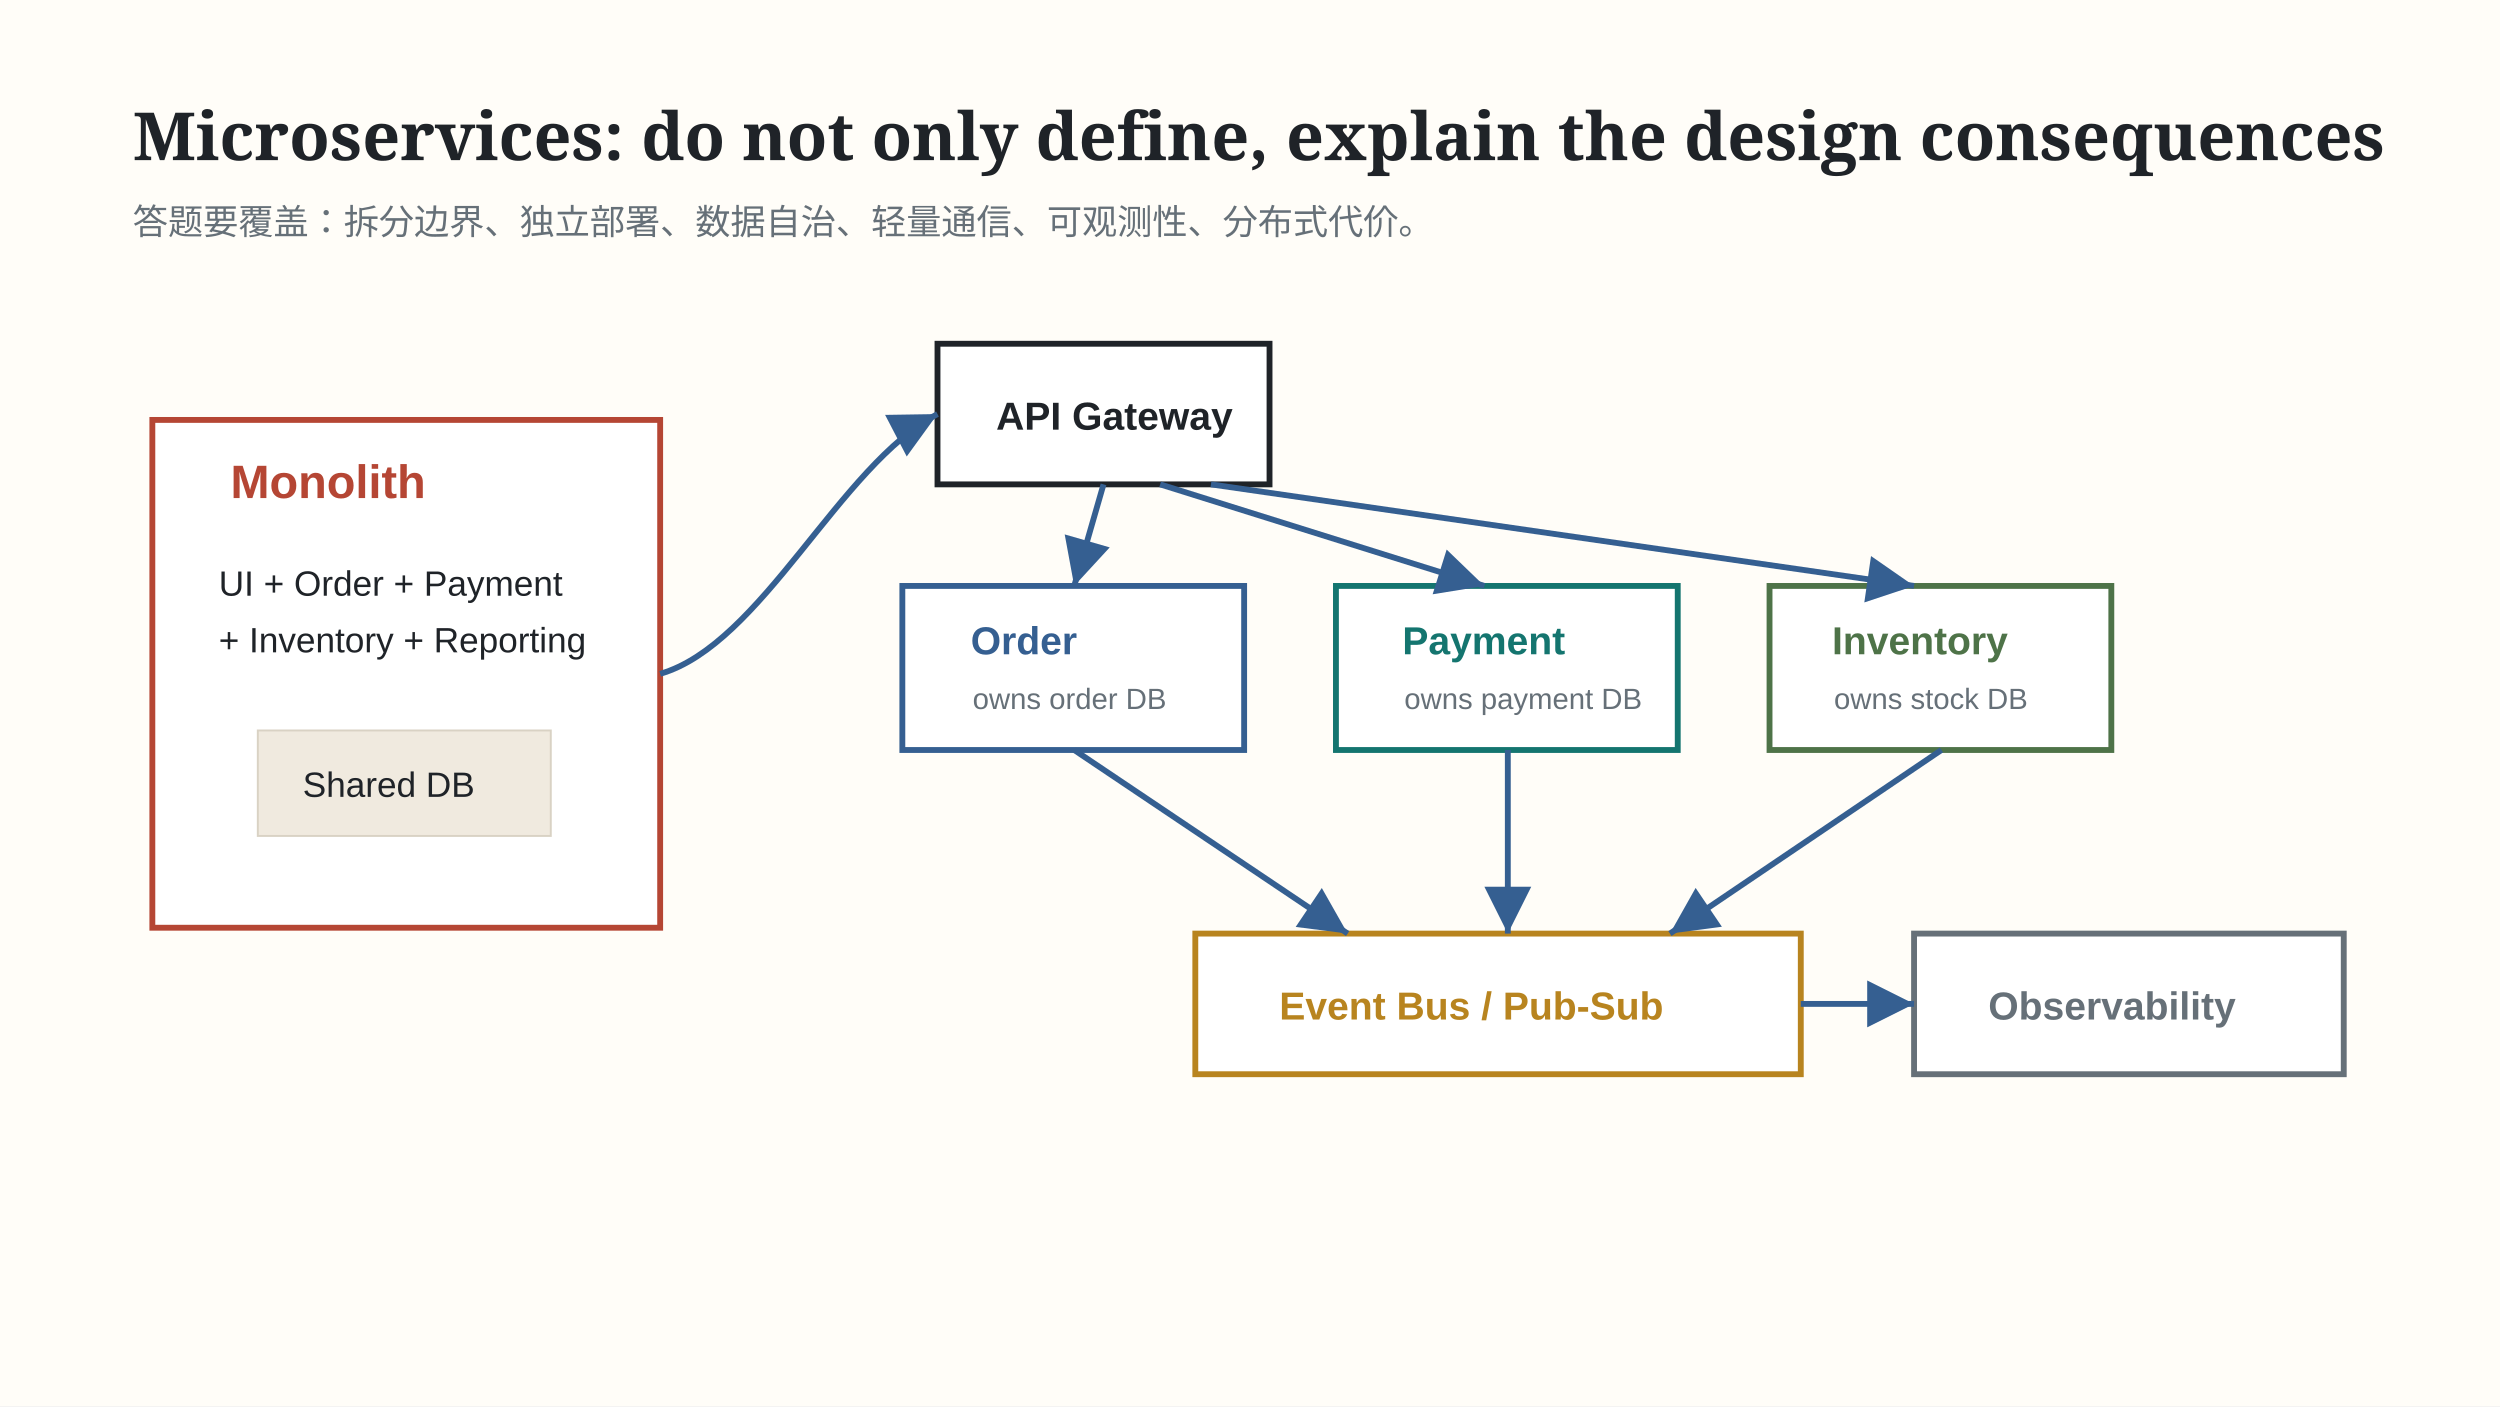
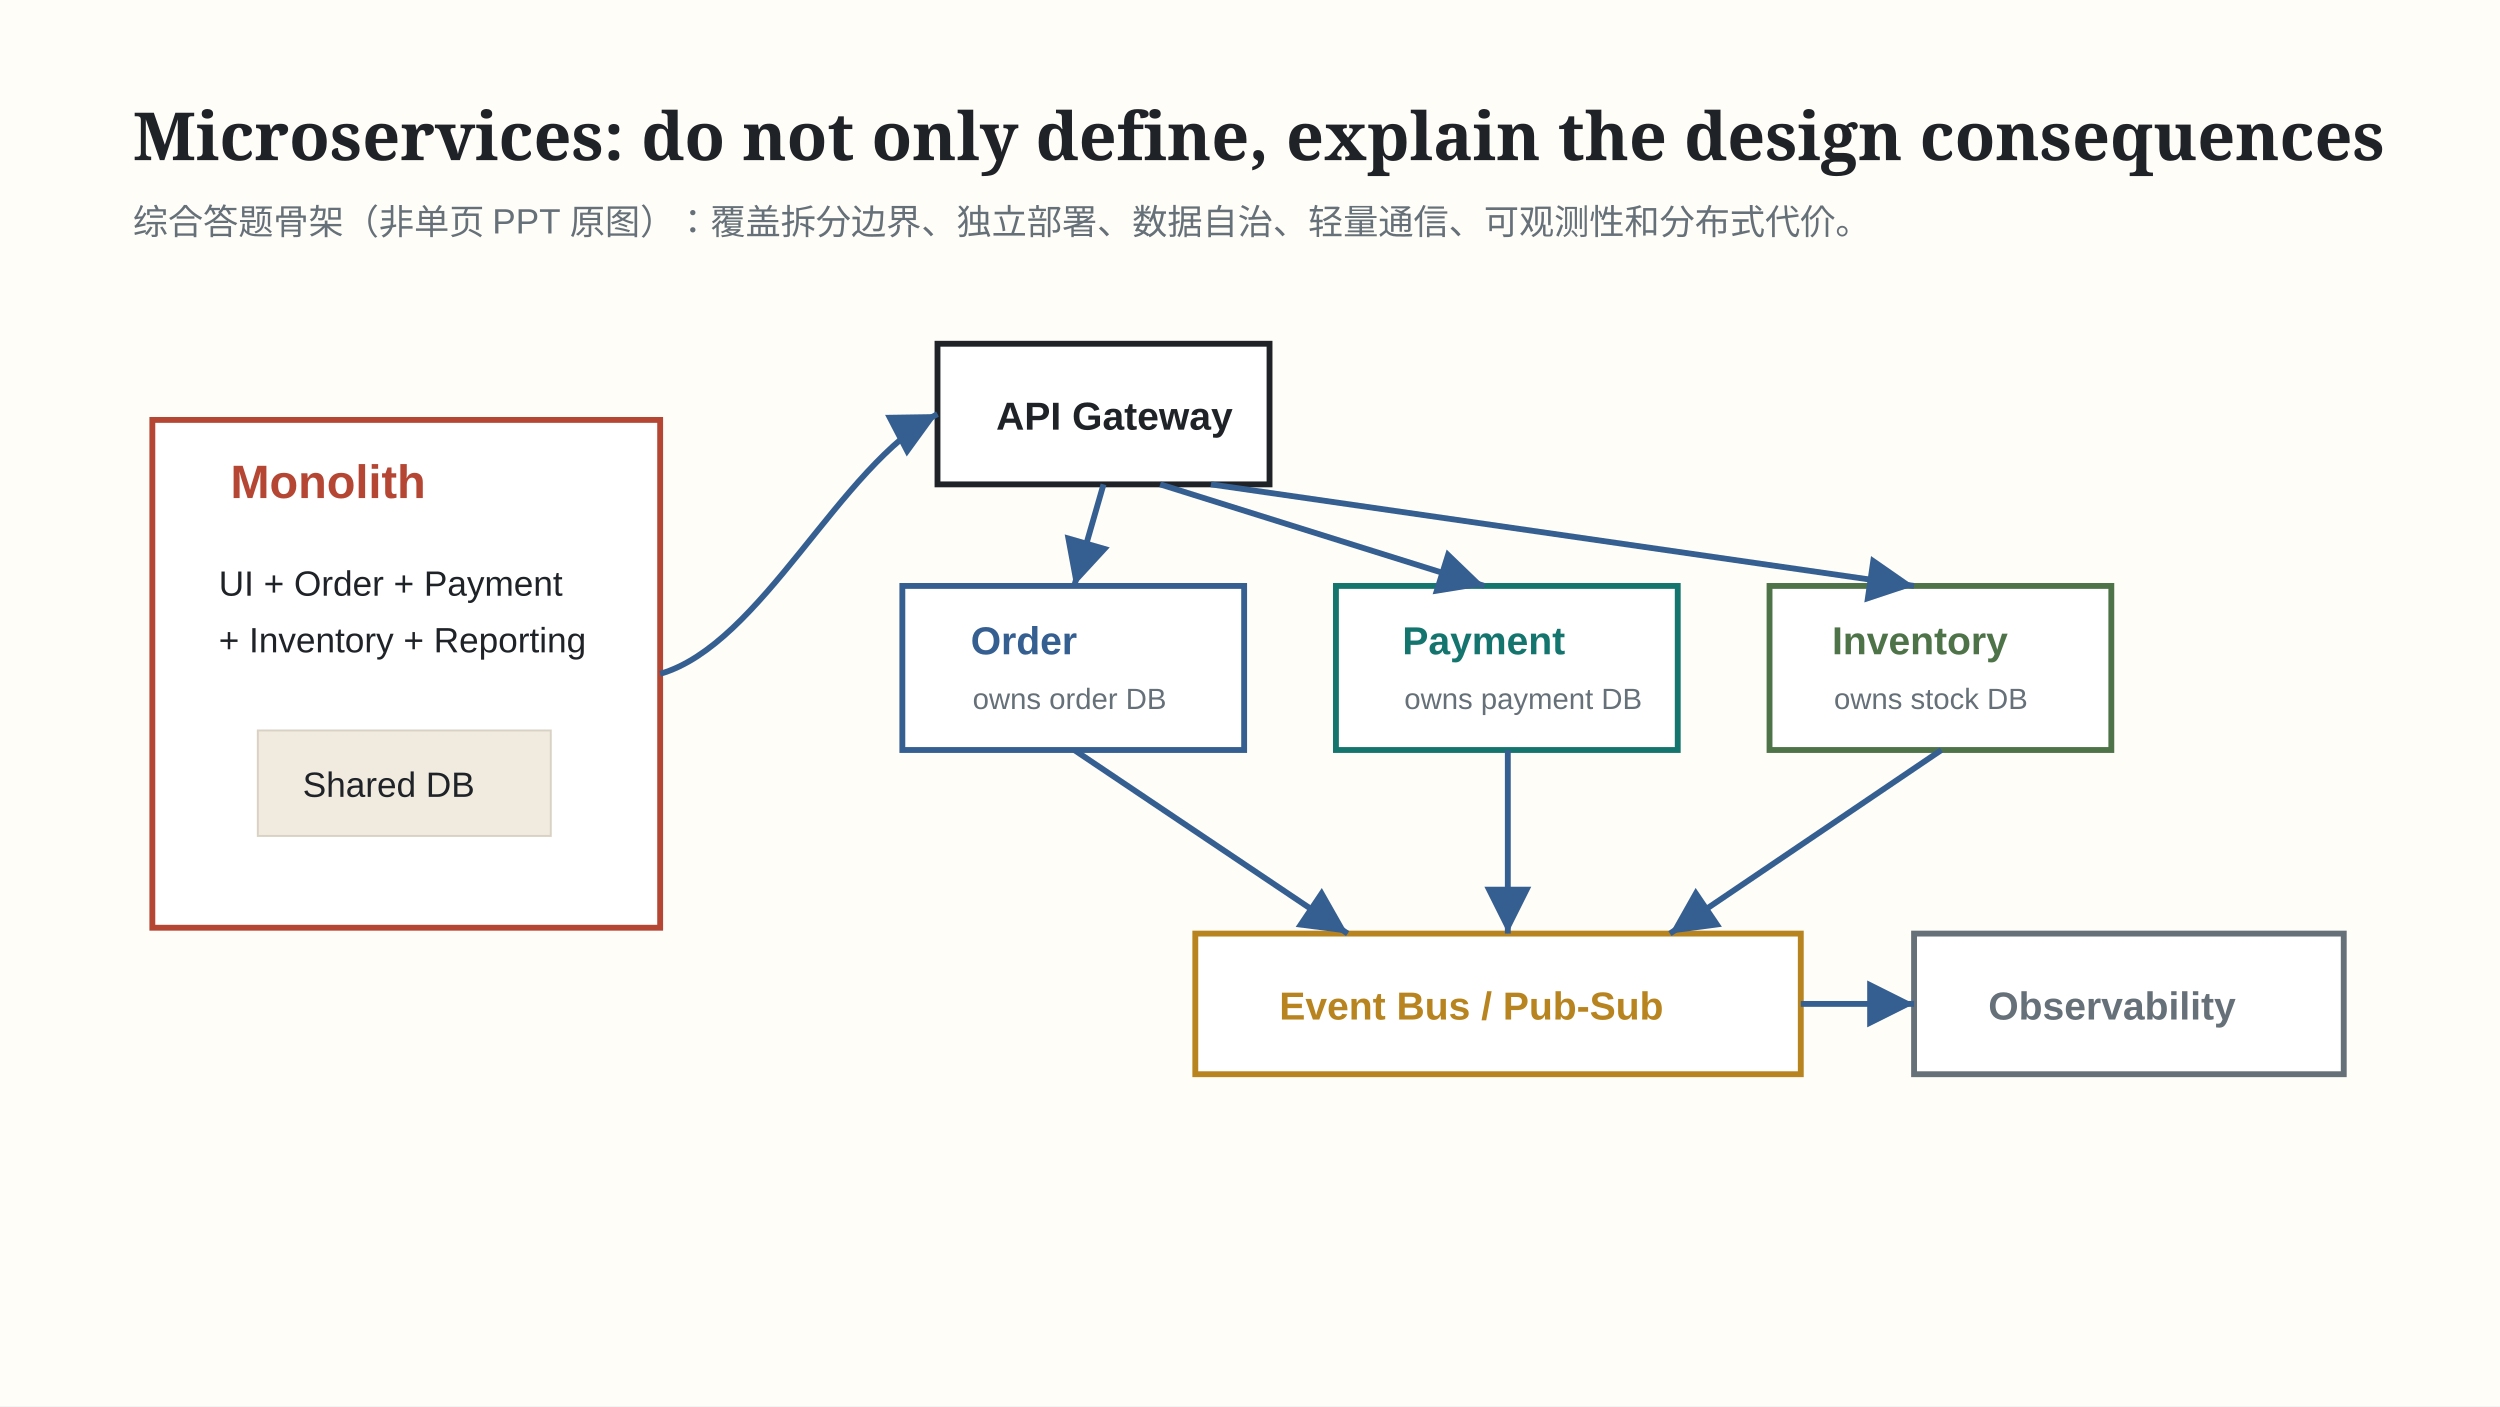
<svg xmlns="http://www.w3.org/2000/svg" width="1280" height="720" viewBox="0 0 1280 720" role="img" aria-labelledby="title desc">
  <rect width="1280" height="720" fill="#fffdf8" />
  <text x="68" y="82" font-family="Georgia,serif" font-size="34" font-weight="700" fill="#1f2328">Microservices: do not only define, explain the design consequences</text>
-   <text x="68" y="120" font-family="Avenir Next,Arial,sans-serif" font-size="18" fill="#667078">答题要覆盖：拆分边界、独立部署、数据自治、轻量通信、可观测性、分布式代价。</text>
+   <text x="68" y="120" font-family="Avenir Next,Arial,sans-serif" font-size="18" fill="#667078">综合答题骨架（非单页 PPT 原图）：覆盖拆分边界、独立部署、数据自治、轻量通信、可观测性和分布式代价。</text>
  <defs>
    <marker id="arrow" markerWidth="12" markerHeight="12" refX="10" refY="6" orient="auto">
      <path d="M2,2 L10,6 L2,10 Z" fill="#355f91" />
    </marker>
  </defs>
  <g font-family="Avenir Next,Arial,sans-serif">
    <rect x="78" y="215" width="260" height="260" fill="#ffffff" stroke="#b54634" stroke-width="3" />
    <text x="118" y="255" font-size="24" font-weight="700" fill="#b54634">Monolith</text>
    <text x="112" y="305" font-size="18" fill="#1f2328">UI + Order + Payment</text>
    <text x="112" y="334" font-size="18" fill="#1f2328">+ Inventory + Reporting</text>
    <rect x="132" y="374" width="150" height="54" fill="#f0eadf" stroke="#d9d2c4" />
    <text x="155" y="408" font-size="18" fill="#1f2328">Shared DB</text>
    <rect x="480" y="176" width="170" height="72" fill="#ffffff" stroke="#1f2328" stroke-width="3" />
    <text x="510" y="220" font-size="20" font-weight="700" fill="#1f2328">API Gateway</text>
    <rect x="462" y="300" width="175" height="84" fill="#ffffff" stroke="#355f91" stroke-width="3" />
    <text x="497" y="335" font-size="20" font-weight="700" fill="#355f91">Order</text>
    <text x="498" y="363" font-size="15" fill="#667078">owns order DB</text>
    <rect x="684" y="300" width="175" height="84" fill="#ffffff" stroke="#14756f" stroke-width="3" />
    <text x="718" y="335" font-size="20" font-weight="700" fill="#14756f">Payment</text>
    <text x="719" y="363" font-size="15" fill="#667078">owns payment DB</text>
    <rect x="906" y="300" width="175" height="84" fill="#ffffff" stroke="#4e7348" stroke-width="3" />
    <text x="938" y="335" font-size="20" font-weight="700" fill="#4e7348">Inventory</text>
    <text x="939" y="363" font-size="15" fill="#667078">owns stock DB</text>
    <rect x="612" y="478" width="310" height="72" fill="#ffffff" stroke="#b8841f" stroke-width="3" />
    <text x="655" y="522" font-size="20" font-weight="700" fill="#b8841f">Event Bus / Pub-Sub</text>
    <rect x="980" y="478" width="220" height="72" fill="#ffffff" stroke="#667078" stroke-width="3" />
    <text x="1018" y="522" font-size="20" font-weight="700" fill="#667078">Observability</text>
  </g>
  <path d="M338 345 C390 330 430 238 480 212" fill="none" stroke="#355f91" stroke-width="3" marker-end="url(#arrow)" />
  <path d="M565 248 L550 300" stroke="#355f91" stroke-width="3" marker-end="url(#arrow)" />
  <path d="M594 248 L760 300" stroke="#355f91" stroke-width="3" marker-end="url(#arrow)" />
  <path d="M620 248 L980 300" stroke="#355f91" stroke-width="3" marker-end="url(#arrow)" />
  <path d="M550 384 L690 478" stroke="#355f91" stroke-width="3" marker-end="url(#arrow)" />
  <path d="M772 384 L772 478" stroke="#355f91" stroke-width="3" marker-end="url(#arrow)" />
  <path d="M994 384 L855 478" stroke="#355f91" stroke-width="3" marker-end="url(#arrow)" />
  <path d="M922 514 L980 514" stroke="#355f91" stroke-width="3" marker-end="url(#arrow)" />
</svg>
